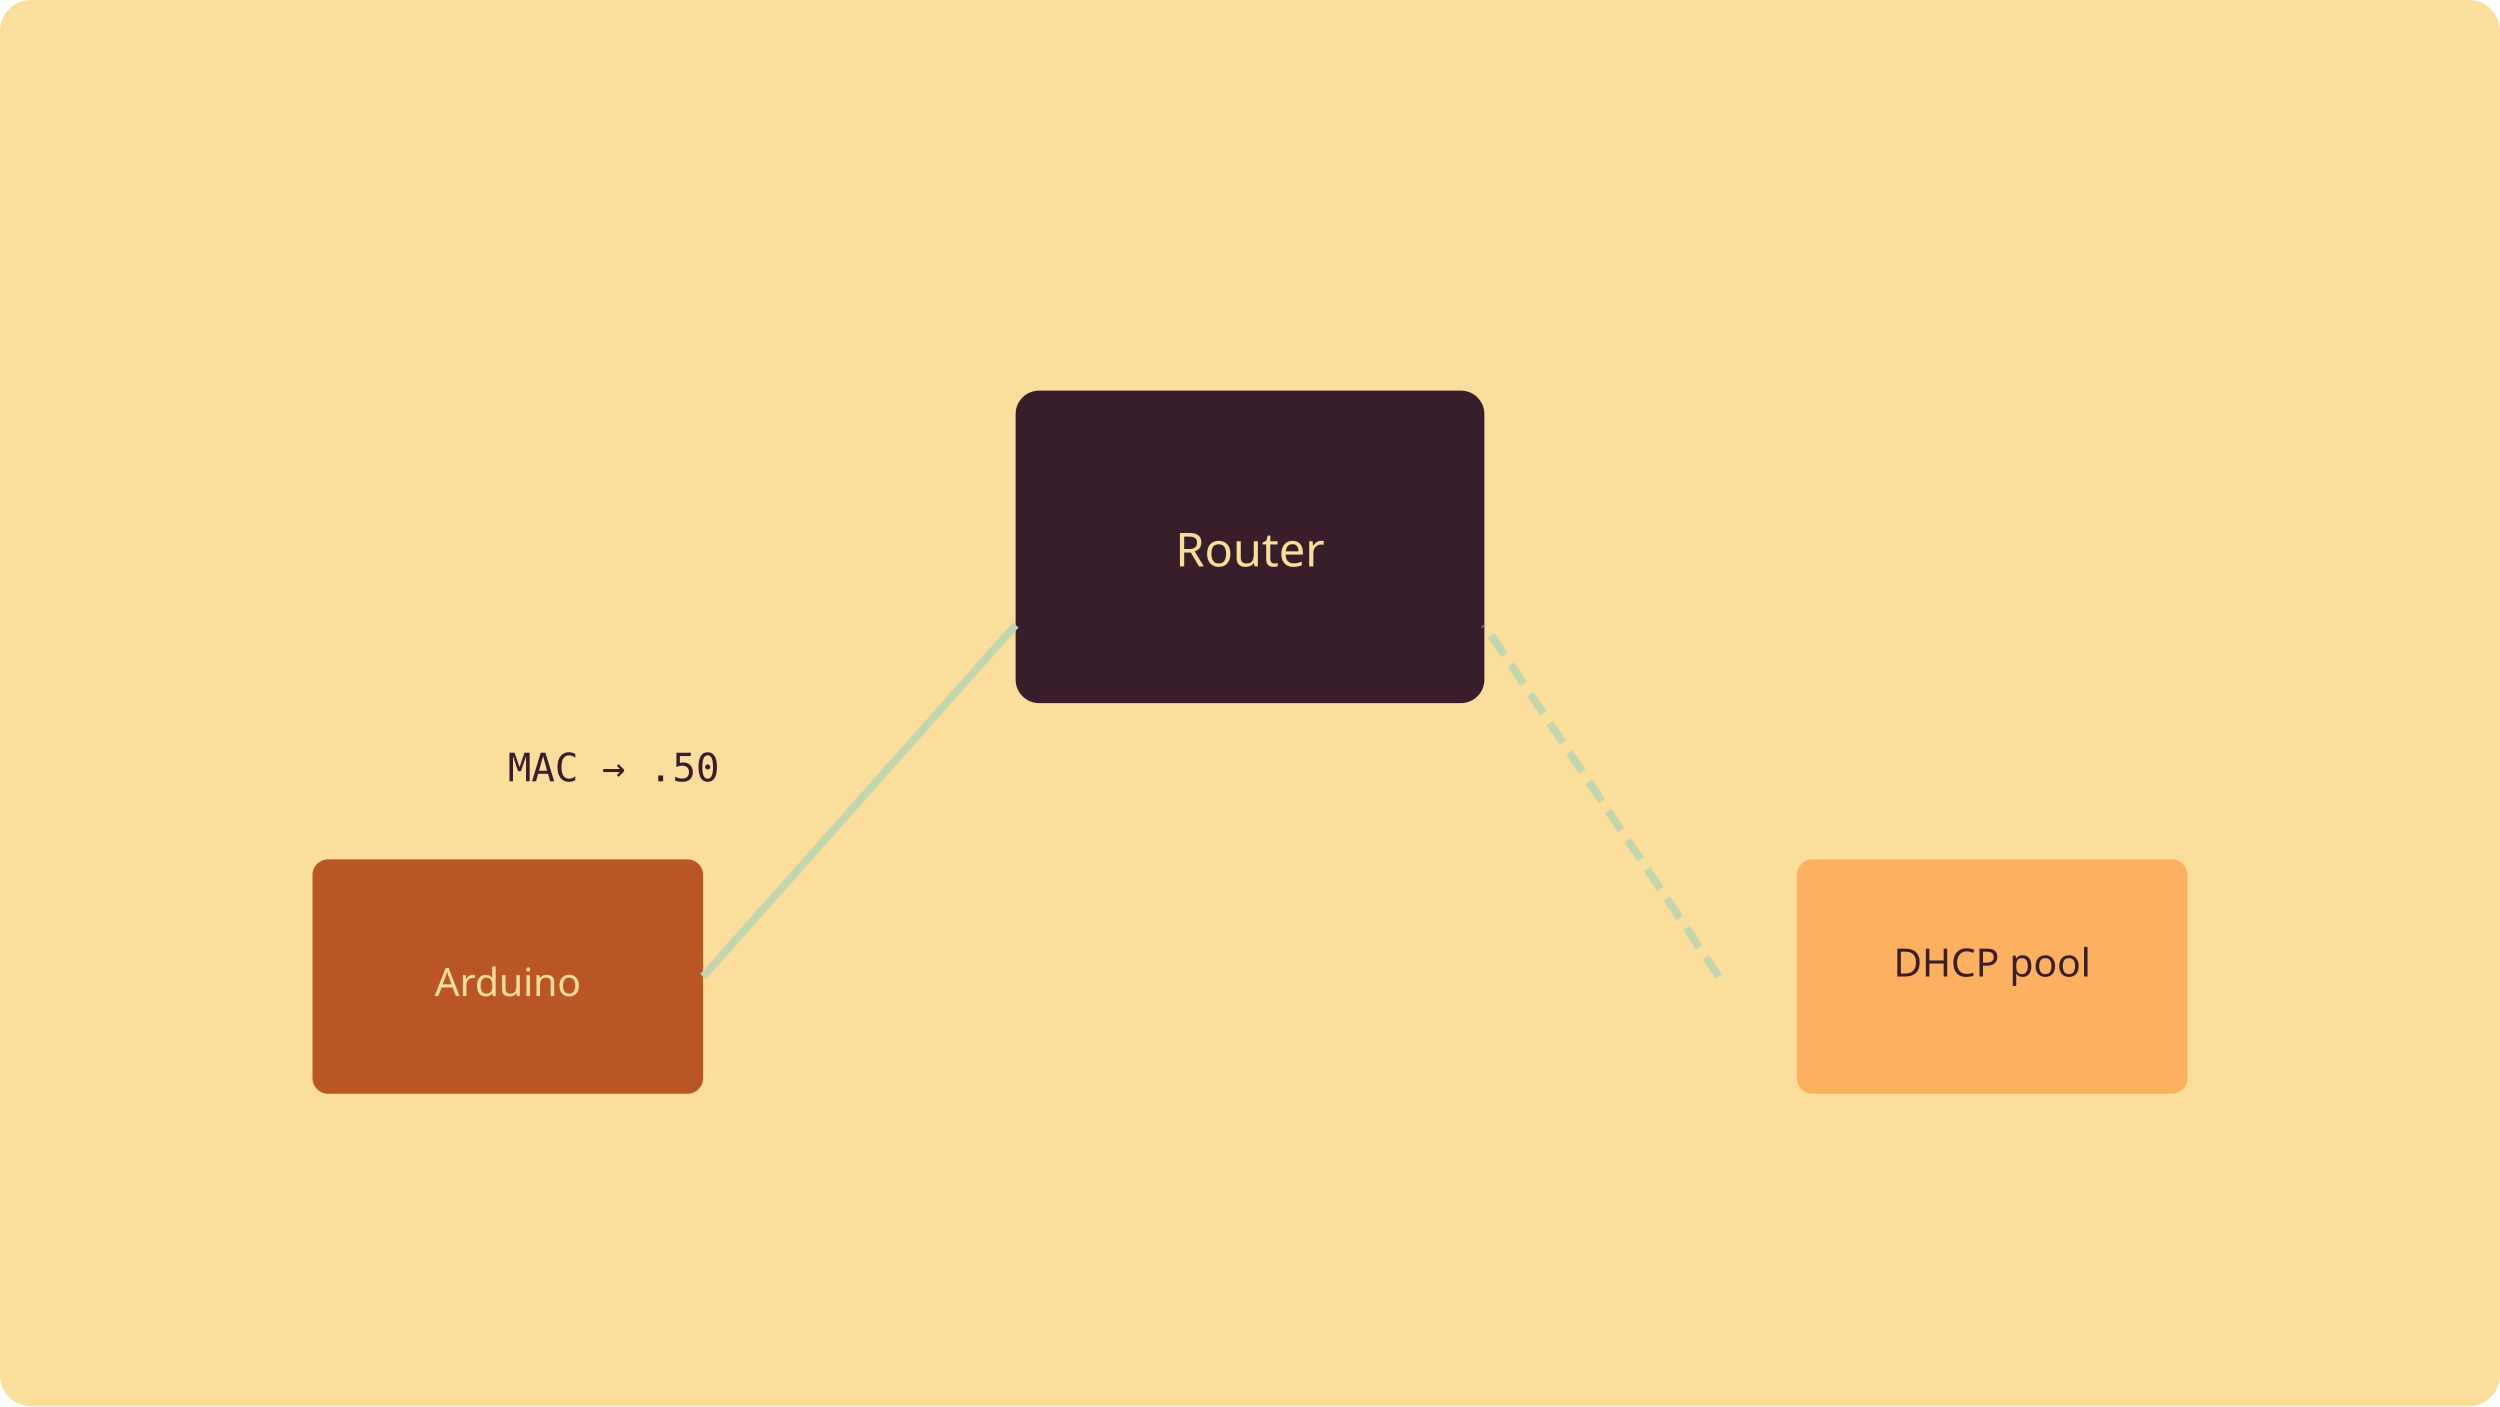
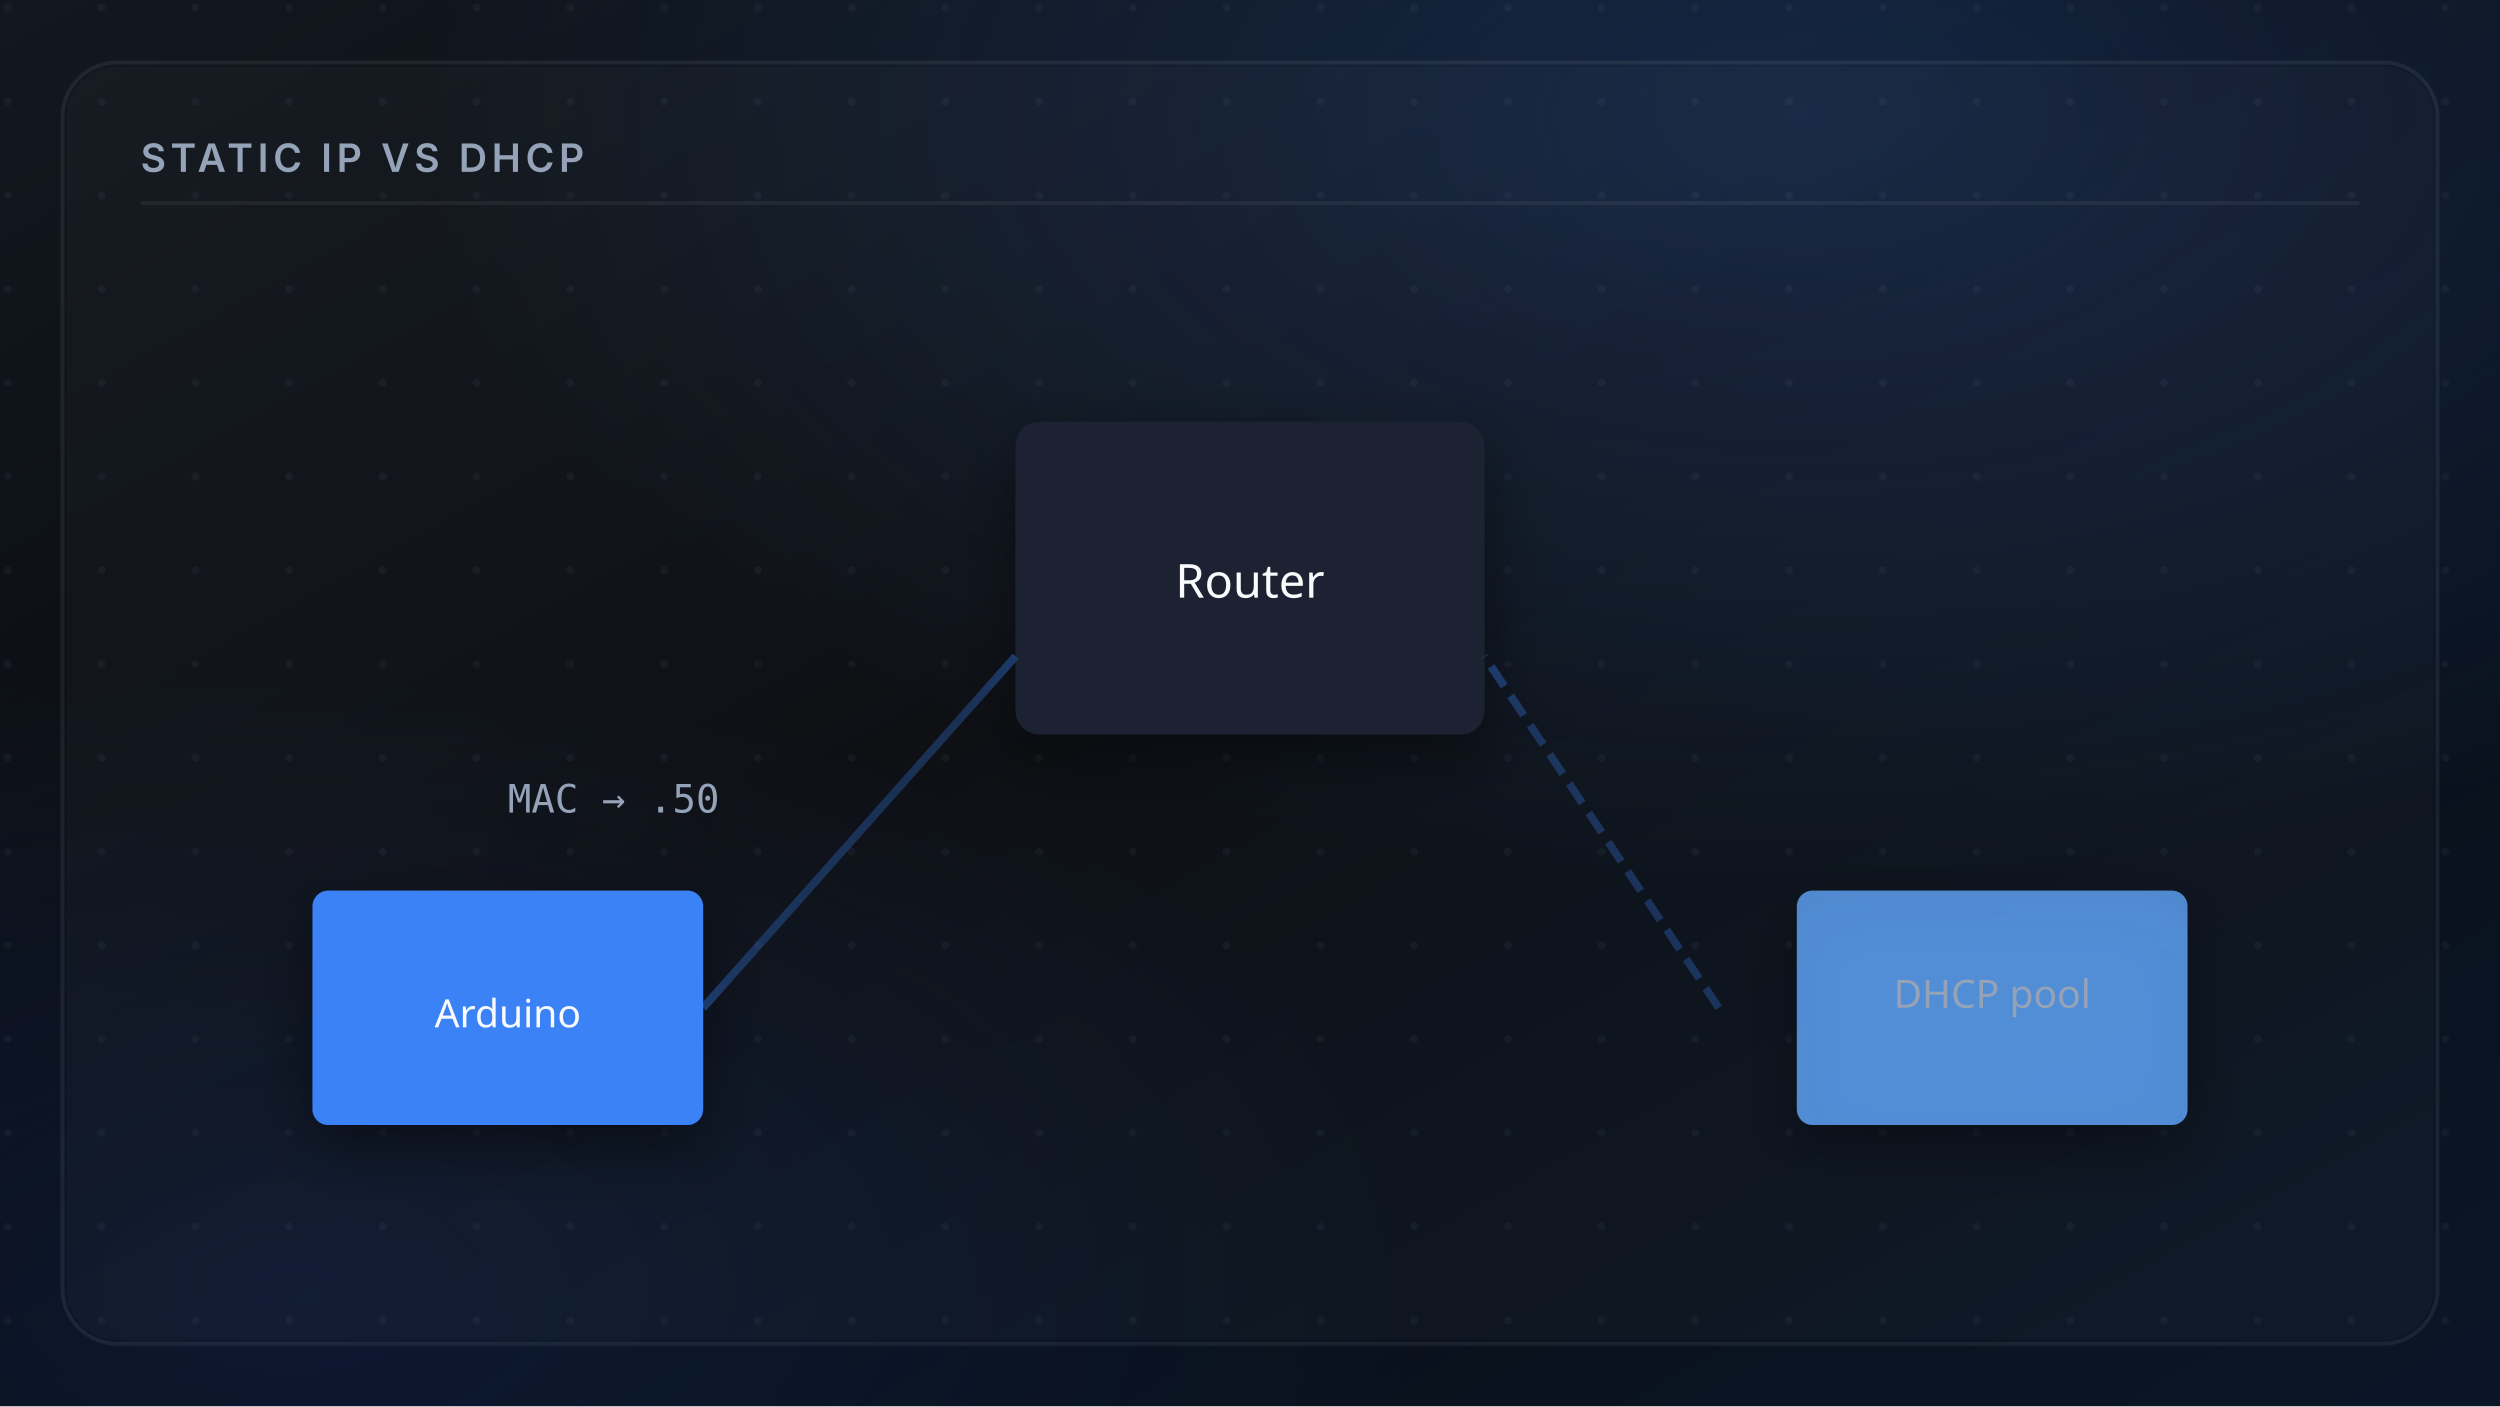
<svg xmlns="http://www.w3.org/2000/svg" viewBox="0 0 640 360" role="img" aria-labelledby="title-static-ip-vs-dhcp desc-static-ip-vs-dhcp">
-   <rect width="640" height="360" fill="#fcde9c" rx="8" />
-   <rect x="260" y="100" width="120" height="80" rx="6" fill="#381d2a" />
-   <text x="320" y="145" text-anchor="middle" fill="#fcde9c" font-size="12" font-family="system-ui">Router</text>
-   <rect x="80" y="220" width="100" height="60" rx="4" fill="#ba5624" />
-   <text x="130" y="255" text-anchor="middle" fill="#fcde9c" font-size="10" font-family="system-ui">Arduino</text>
-   <text x="130" y="200" fill="#381d2a" font-size="10" font-family="monospace">MAC → .50</text>
-   <rect x="460" y="220" width="100" height="60" rx="4" fill="#ffa552" opacity="0.8" />
-   <text x="510" y="250" text-anchor="middle" fill="#381d2a" font-size="10" font-family="system-ui">DHCP pool</text>
-   <line x1="180" y1="250" x2="260" y2="160" stroke="#c4d6b0" stroke-width="2" />
-   <line x1="440" y1="250" x2="380" y2="160" stroke="#c4d6b0" stroke-width="2" stroke-dasharray="6 3" />
+   <defs>
+     <linearGradient id="bg-staticxipxvsxdhcp" x1="0%" y1="0%" x2="100%" y2="100%">
+       <stop offset="0%" stop-color="#121820" />
+       <stop offset="45%" stop-color="#090b0f" />
+       <stop offset="100%" stop-color="#0a1628" />
+     </linearGradient>
+     <radialGradient id="glow-staticxipxvsxdhcp" cx="72%" cy="8%" r="55%">
+       <stop offset="0%" stop-color="rgba(59,130,246,0.22)" />
+       <stop offset="100%" stop-color="rgba(59,130,246,0)" />
+     </radialGradient>
+     <radialGradient id="glow2-staticxipxvsxdhcp" cx="12%" cy="92%" r="45%">
+       <stop offset="0%" stop-color="rgba(37,99,235,0.14)" />
+       <stop offset="100%" stop-color="rgba(37,99,235,0)" />
+     </radialGradient>
+     <pattern id="dots-staticxipxvsxdhcp" width="24" height="24" patternUnits="userSpaceOnUse">
+       <circle cx="2" cy="2" r="1" fill="rgba(148,163,184,0.12)" />
+     </pattern>
+     <filter id="soft-staticxipxvsxdhcp" x="-25%" y="-25%" width="150%" height="150%">
+       <feDropShadow dx="0" dy="6" stdDeviation="8" flood-color="#000000" flood-opacity="0.45" />
+     </filter>
+   </defs>
+   <rect width="640" height="360" fill="url(#bg-staticxipxvsxdhcp)" />
+   <rect width="640" height="360" fill="url(#glow-staticxipxvsxdhcp)" />
+   <rect width="640" height="360" fill="url(#glow2-staticxipxvsxdhcp)" />
+   <rect width="640" height="360" fill="url(#dots-staticxipxvsxdhcp)" opacity="0.55" />
+   <rect x="16" y="16" width="608" height="328" rx="14" fill="none" stroke="rgba(255,255,255,0.07)" />
+   <rect x="17" y="17" width="606" height="326" rx="13" fill="rgba(255,255,255,0.02)" />
+   <text x="36" y="44" fill="#94a3b8" font-family="Inter,system-ui,sans-serif" font-size="10" font-weight="600" letter-spacing="0.12em">STATIC IP VS DHCP</text>
+   <line x1="36" y1="52" x2="604" y2="52" stroke="rgba(255,255,255,0.06)" />
+   <g filter="url(#soft-staticxipxvsxdhcp)" transform="translate(0, 8)">
+     <rect x="260" y="100" width="120" height="80" rx="6" fill="#1a2230" />
+     <text x="320" y="145" text-anchor="middle" fill="#f8fafc" font-size="12" font-family="system-ui">Router</text>
+     <rect x="80" y="220" width="100" height="60" rx="4" fill="#3b82f6" />
+     <text x="130" y="255" text-anchor="middle" fill="#f8fafc" font-size="10" font-family="system-ui">Arduino</text>
+     <text x="130" y="200" fill="#94a3b8" font-size="10" font-family="monospace">MAC → .50</text>
+     <rect x="460" y="220" width="100" height="60" rx="4" fill="#60a5fa" opacity="0.8" />
+     <text x="510" y="250" text-anchor="middle" fill="#94a3b8" font-size="10" font-family="system-ui">DHCP pool</text>
+     <line x1="180" y1="250" x2="260" y2="160" stroke="rgba(59,130,246,0.28)" stroke-width="2" />
+     <line x1="440" y1="250" x2="380" y2="160" stroke="rgba(59,130,246,0.28)" stroke-width="2" stroke-dasharray="6 3" />
+   </g>
</svg>
